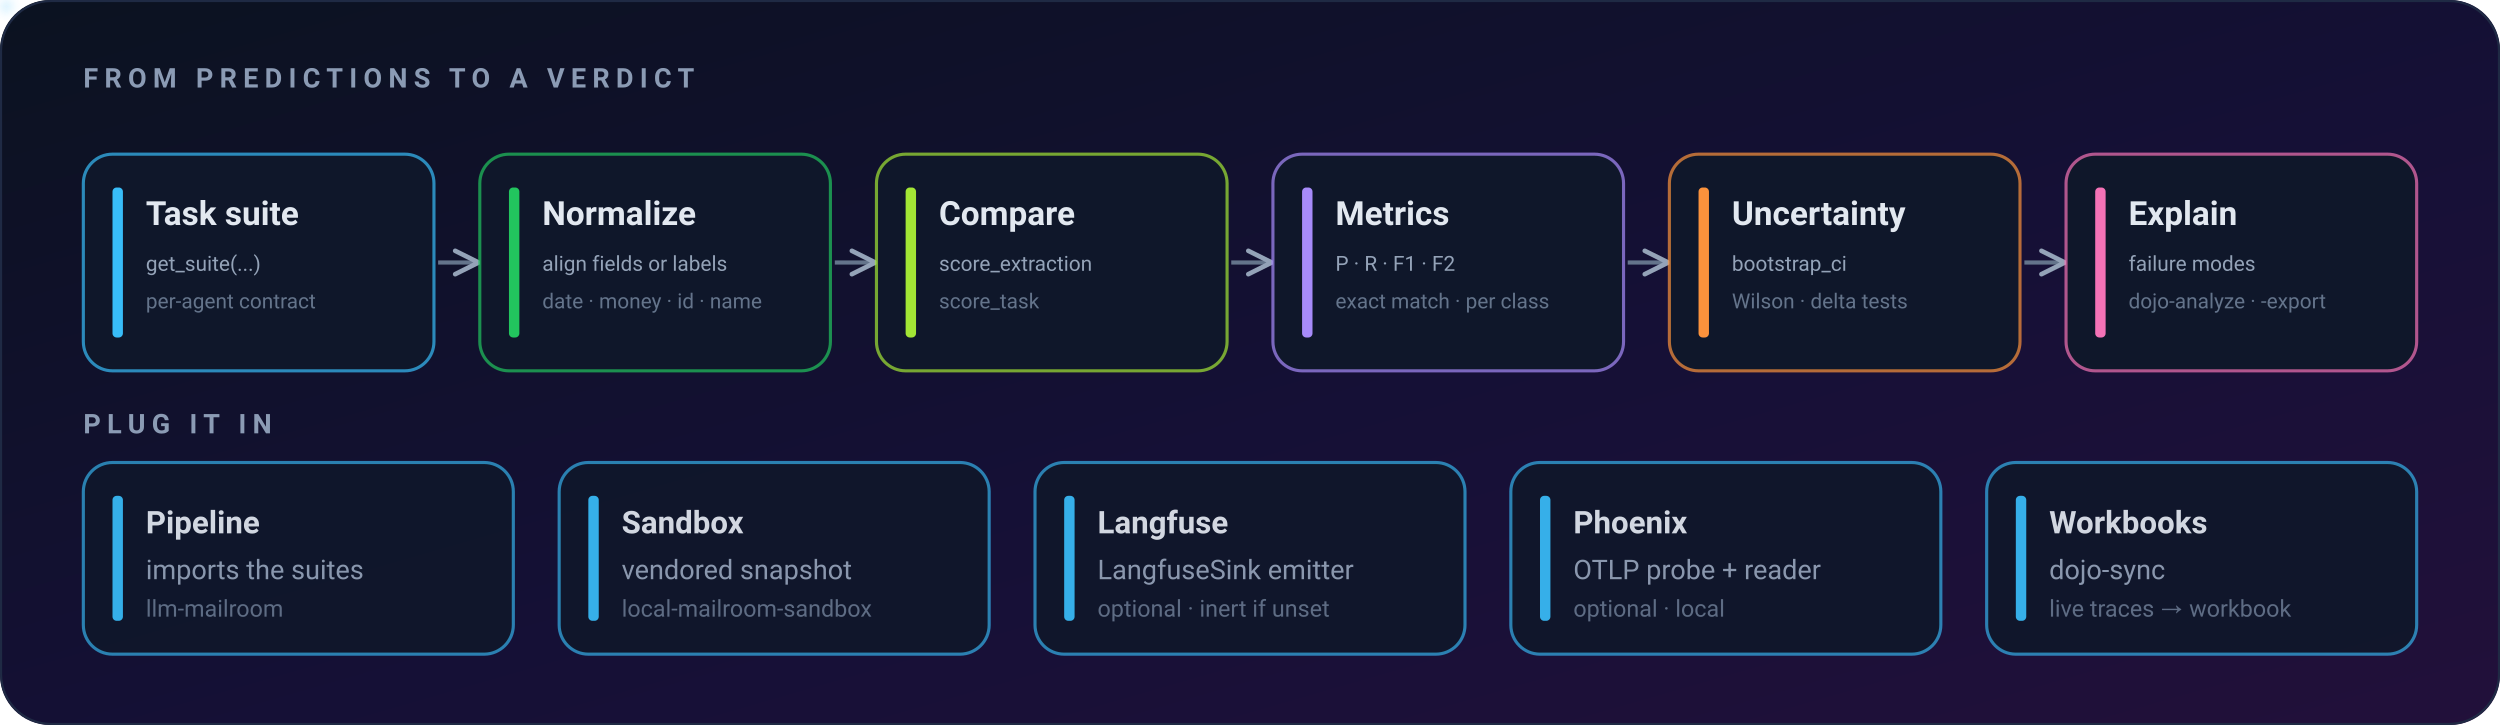
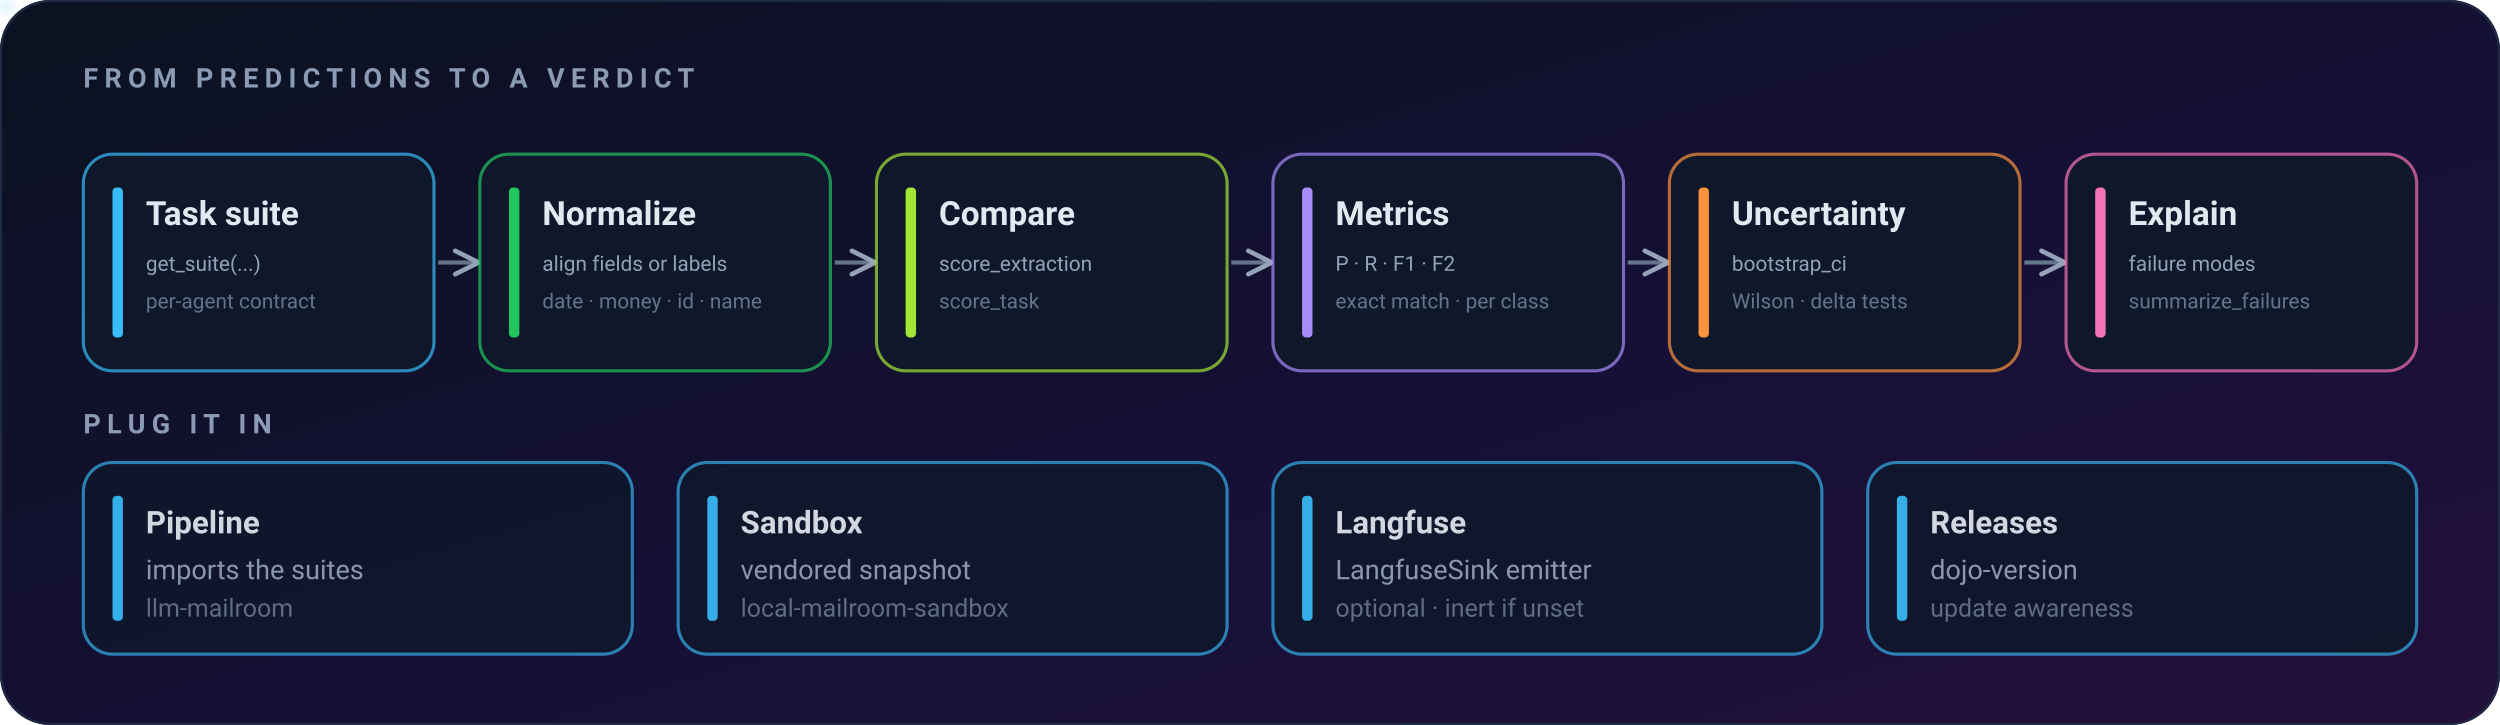
<svg xmlns="http://www.w3.org/2000/svg" viewBox="0 0 1200 348" width="1200" height="348" role="img" aria-labelledby="t d" font-family="ui-sans-serif,-apple-system,'Segoe UI',Roboto,Helvetica,Arial,sans-serif">
  <defs>
    <linearGradient id="bg" x1="0" y1="0" x2="1" y2="1">
      <stop offset="0" stop-color="#0b1220" />
      <stop offset=".55" stop-color="#151036" />
      <stop offset="1" stop-color="#22103a" />
    </linearGradient>
    <linearGradient id="ttl" x1="0" y1="0" x2="1" y2="0">
      <stop offset="0" stop-color="#7dd3fc" />
      <stop offset=".5" stop-color="#c4b5fd" />
      <stop offset="1" stop-color="#f9a8d4" />
    </linearGradient>
    <radialGradient id="glow" cx=".5" cy=".5" r=".5">
      <stop offset="0" stop-color="#a78bfa" stop-opacity=".9" />
      <stop offset="1" stop-color="#a78bfa" stop-opacity="0" />
    </radialGradient>
    <filter id="soft" x="-50%" y="-50%" width="200%" height="200%">
      <feGaussianBlur stdDeviation="3" />
    </filter>
    <marker id="arr" viewBox="0 0 10 10" refX="8" refY="5" markerWidth="7" markerHeight="7" orient="auto-start-reverse">
      <path d="M1 1 L9 5 L1 9" fill="none" stroke="#94a3b8" stroke-width="1.6" stroke-linecap="round" stroke-linejoin="round" />
    </marker>
  </defs>
  <style>@media (prefers-reduced-motion: reduce){.motion{display:none}}</style>
  <rect width="1200" height="348" rx="24" fill="url(#bg)" />
  <rect x=".5" y=".5" width="1199" height="347" rx="24" fill="none" stroke="#1f2a44" />
  <text x="40" y="42" font-size="13" fill="#8b9bb4" font-weight="700" letter-spacing="3">FROM PREDICTIONS TO A VERDICT</text>
  <path id="chain" d="M124.2 126 H1075.8" fill="none" />
  <rect x="40" y="74" width="168.3" height="104" rx="14" fill="#0f172a" stroke="#38bdf8" stroke-opacity=".7" stroke-width="1.5" />
  <rect x="54" y="90" width="5" height="72" rx="2" fill="#38bdf8" />
  <text x="70" y="108" font-size="16" fill="#e2e8f0" font-weight="700">Task suite</text>
  <text x="70" y="130" font-size="10.0" fill="#94a3b8">get_suite(...)</text>
  <text x="70" y="148" font-size="10.0" fill="#64748b">per-agent contract</text>
  <rect class="motion" x="40" y="74" width="168.3" height="104" rx="14" fill="none" stroke="#38bdf8" stroke-width="3" opacity="0">
    <animate attributeName="opacity" values="1;0;0" keyTimes="0;.18;1" dur="5.4s" begin="0s" repeatCount="indefinite" />
  </rect>
  <path d="M210.3 126 L228.3 126" fill="none" stroke="#64748b" stroke-width="2" marker-end="url(#arr)" />
  <rect x="230.3" y="74" width="168.3" height="104" rx="14" fill="#0f172a" stroke="#22c55e" stroke-opacity=".7" stroke-width="1.5" />
  <rect x="244.3" y="90" width="5" height="72" rx="2" fill="#22c55e" />
  <text x="260.3" y="108" font-size="16" fill="#e2e8f0" font-weight="700">Normalize</text>
  <text x="260.3" y="130" font-size="10.0" fill="#94a3b8">align fields or labels</text>
  <text x="260.3" y="148" font-size="10.0" fill="#64748b">date · money · id · name</text>
  <rect class="motion" x="230.3" y="74" width="168.3" height="104" rx="14" fill="none" stroke="#22c55e" stroke-width="3" opacity="0">
    <animate attributeName="opacity" values="1;0;0" keyTimes="0;.18;1" dur="5.4s" begin="0.9s" repeatCount="indefinite" />
  </rect>
  <path d="M400.7 126 L418.7 126" fill="none" stroke="#64748b" stroke-width="2" marker-end="url(#arr)" />
  <rect x="420.7" y="74" width="168.3" height="104" rx="14" fill="#0f172a" stroke="#a3e635" stroke-opacity=".7" stroke-width="1.5" />
  <rect x="434.7" y="90" width="5" height="72" rx="2" fill="#a3e635" />
  <text x="450.7" y="108" font-size="16" fill="#e2e8f0" font-weight="700">Compare</text>
  <text x="450.7" y="130" font-size="10.0" fill="#94a3b8">score_extraction</text>
  <text x="450.7" y="148" font-size="10.0" fill="#64748b">score_task</text>
  <rect class="motion" x="420.7" y="74" width="168.3" height="104" rx="14" fill="none" stroke="#a3e635" stroke-width="3" opacity="0">
    <animate attributeName="opacity" values="1;0;0" keyTimes="0;.18;1" dur="5.4s" begin="1.8s" repeatCount="indefinite" />
  </rect>
  <path d="M591 126 L609 126" fill="none" stroke="#64748b" stroke-width="2" marker-end="url(#arr)" />
  <rect x="611" y="74" width="168.3" height="104" rx="14" fill="#0f172a" stroke="#a78bfa" stroke-opacity=".7" stroke-width="1.5" />
  <rect x="625" y="90" width="5" height="72" rx="2" fill="#a78bfa" />
  <text x="641" y="108" font-size="16" fill="#e2e8f0" font-weight="700">Metrics</text>
  <text x="641" y="130" font-size="10.0" fill="#94a3b8">P · R · F1 · F2</text>
  <text x="641" y="148" font-size="10.0" fill="#64748b">exact match · per class</text>
  <rect class="motion" x="611" y="74" width="168.3" height="104" rx="14" fill="none" stroke="#a78bfa" stroke-width="3" opacity="0">
    <animate attributeName="opacity" values="1;0;0" keyTimes="0;.18;1" dur="5.4s" begin="2.7s" repeatCount="indefinite" />
  </rect>
  <path d="M781.3 126 L799.3 126" fill="none" stroke="#64748b" stroke-width="2" marker-end="url(#arr)" />
  <rect x="801.3" y="74" width="168.3" height="104" rx="14" fill="#0f172a" stroke="#fb923c" stroke-opacity=".7" stroke-width="1.5" />
  <rect x="815.3" y="90" width="5" height="72" rx="2" fill="#fb923c" />
  <text x="831.3" y="108" font-size="16" fill="#e2e8f0" font-weight="700">Uncertainty</text>
  <text x="831.3" y="130" font-size="10.0" fill="#94a3b8">bootstrap_ci</text>
  <text x="831.3" y="148" font-size="10.0" fill="#64748b">Wilson · delta tests</text>
  <rect class="motion" x="801.3" y="74" width="168.3" height="104" rx="14" fill="none" stroke="#fb923c" stroke-width="3" opacity="0">
    <animate attributeName="opacity" values="1;0;0" keyTimes="0;.18;1" dur="5.4s" begin="3.6s" repeatCount="indefinite" />
  </rect>
  <path d="M971.7 126 L989.7 126" fill="none" stroke="#64748b" stroke-width="2" marker-end="url(#arr)" />
  <rect x="991.7" y="74" width="168.3" height="104" rx="14" fill="#0f172a" stroke="#f472b6" stroke-opacity=".7" stroke-width="1.5" />
  <rect x="1005.7" y="90" width="5" height="72" rx="2" fill="#f472b6" />
  <text x="1021.7" y="108" font-size="16" fill="#e2e8f0" font-weight="700">Explain</text>
  <text x="1021.7" y="130" font-size="10.0" fill="#94a3b8">failure modes</text>
-   <text x="1021.7" y="148" font-size="10.0" fill="#64748b">dojo-analyze · -export</text>
+   <text x="1021.7" y="148" font-size="10.0" fill="#64748b">summarize_failures</text>
  <rect class="motion" x="991.7" y="74" width="168.3" height="104" rx="14" fill="none" stroke="#f472b6" stroke-width="3" opacity="0">
    <animate attributeName="opacity" values="1;0;0" keyTimes="0;.18;1" dur="5.4s" begin="4.5s" repeatCount="indefinite" />
  </rect>
  <circle class="motion" r="5" fill="#7dd3fc" filter="url(#soft)">
    <animateMotion dur="5.4s" begin="0s" repeatCount="indefinite">
      <mpath href="#chain" />
    </animateMotion>
  </circle>
  <text x="40" y="208" font-size="13" fill="#8b9bb4" font-weight="700" letter-spacing="3">PLUG IT IN</text>
  <g opacity=".92">
-     <rect x="40" y="222" width="206.4" height="92" rx="14" fill="#0f172a" stroke="#38bdf8" stroke-opacity=".7" stroke-width="1.5" />
+     <rect x="40" y="222" width="263.5" height="92" rx="14" fill="#0f172a" stroke="#38bdf8" stroke-opacity=".7" stroke-width="1.5" />
    <rect x="54" y="238" width="5" height="60" rx="2" fill="#38bdf8" />
    <text x="70" y="256" font-size="15" fill="#e2e8f0" font-weight="700">Pipeline</text>
    <text x="70" y="278" font-size="13" fill="#94a3b8">imports the suites</text>
-     <text x="70" y="296" font-size="11.2" fill="#64748b">llm-mailroom</text>
+     <text x="70" y="296" font-size="12" fill="#64748b">llm-mailroom</text>
  </g>
  <g opacity=".92">
-     <rect x="268.4" y="222" width="206.4" height="92" rx="14" fill="#0f172a" stroke="#38bdf8" stroke-opacity=".7" stroke-width="1.5" />
-     <rect x="282.4" y="238" width="5" height="60" rx="2" fill="#38bdf8" />
-     <text x="298.4" y="256" font-size="15" fill="#e2e8f0" font-weight="700">Sandbox</text>
-     <text x="298.4" y="278" font-size="13" fill="#94a3b8">vendored snapshot</text>
-     <text x="298.4" y="296" font-size="11.2" fill="#64748b">local-mailroom-sandbox</text>
+     <rect x="325.5" y="222" width="263.5" height="92" rx="14" fill="#0f172a" stroke="#38bdf8" stroke-opacity=".7" stroke-width="1.5" />
+     <rect x="339.5" y="238" width="5" height="60" rx="2" fill="#38bdf8" />
+     <text x="355.5" y="256" font-size="15" fill="#e2e8f0" font-weight="700">Sandbox</text>
+     <text x="355.5" y="278" font-size="13" fill="#94a3b8">vendored snapshot</text>
+     <text x="355.5" y="296" font-size="12" fill="#64748b">local-mailroom-sandbox</text>
  </g>
  <g opacity=".92">
-     <rect x="496.8" y="222" width="206.4" height="92" rx="14" fill="#0f172a" stroke="#38bdf8" stroke-opacity=".7" stroke-width="1.5" />
-     <rect x="510.8" y="238" width="5" height="60" rx="2" fill="#38bdf8" />
-     <text x="526.8" y="256" font-size="15" fill="#e2e8f0" font-weight="700">Langfuse</text>
-     <text x="526.8" y="278" font-size="13" fill="#94a3b8">LangfuseSink emitter</text>
-     <text x="526.8" y="296" font-size="11.2" fill="#64748b">optional · inert if unset</text>
+     <rect x="611" y="222" width="263.5" height="92" rx="14" fill="#0f172a" stroke="#38bdf8" stroke-opacity=".7" stroke-width="1.5" />
+     <rect x="625" y="238" width="5" height="60" rx="2" fill="#38bdf8" />
+     <text x="641" y="256" font-size="15" fill="#e2e8f0" font-weight="700">Langfuse</text>
+     <text x="641" y="278" font-size="13" fill="#94a3b8">LangfuseSink emitter</text>
+     <text x="641" y="296" font-size="12" fill="#64748b">optional · inert if unset</text>
  </g>
  <g opacity=".92">
-     <rect x="725.2" y="222" width="206.4" height="92" rx="14" fill="#0f172a" stroke="#38bdf8" stroke-opacity=".7" stroke-width="1.5" />
-     <rect x="739.2" y="238" width="5" height="60" rx="2" fill="#38bdf8" />
-     <text x="755.2" y="256" font-size="15" fill="#e2e8f0" font-weight="700">Phoenix</text>
-     <text x="755.2" y="278" font-size="13" fill="#94a3b8">OTLP probe + reader</text>
-     <text x="755.2" y="296" font-size="11.2" fill="#64748b">optional · local</text>
-   </g>
-   <g opacity=".92">
-     <rect x="953.6" y="222" width="206.4" height="92" rx="14" fill="#0f172a" stroke="#38bdf8" stroke-opacity=".7" stroke-width="1.5" />
-     <rect x="967.6" y="238" width="5" height="60" rx="2" fill="#38bdf8" />
-     <text x="983.6" y="256" font-size="15" fill="#e2e8f0" font-weight="700">Workbooks</text>
-     <text x="983.6" y="278" font-size="13" fill="#94a3b8">dojo-sync</text>
-     <text x="983.6" y="296" font-size="11.2" fill="#64748b">live traces → workbook</text>
+     <rect x="896.5" y="222" width="263.5" height="92" rx="14" fill="#0f172a" stroke="#38bdf8" stroke-opacity=".7" stroke-width="1.5" />
+     <rect x="910.5" y="238" width="5" height="60" rx="2" fill="#38bdf8" />
+     <text x="926.5" y="256" font-size="15" fill="#e2e8f0" font-weight="700">Releases</text>
+     <text x="926.5" y="278" font-size="13" fill="#94a3b8">dojo-version</text>
+     <text x="926.5" y="296" font-size="12" fill="#64748b">update awareness</text>
  </g>
</svg>
